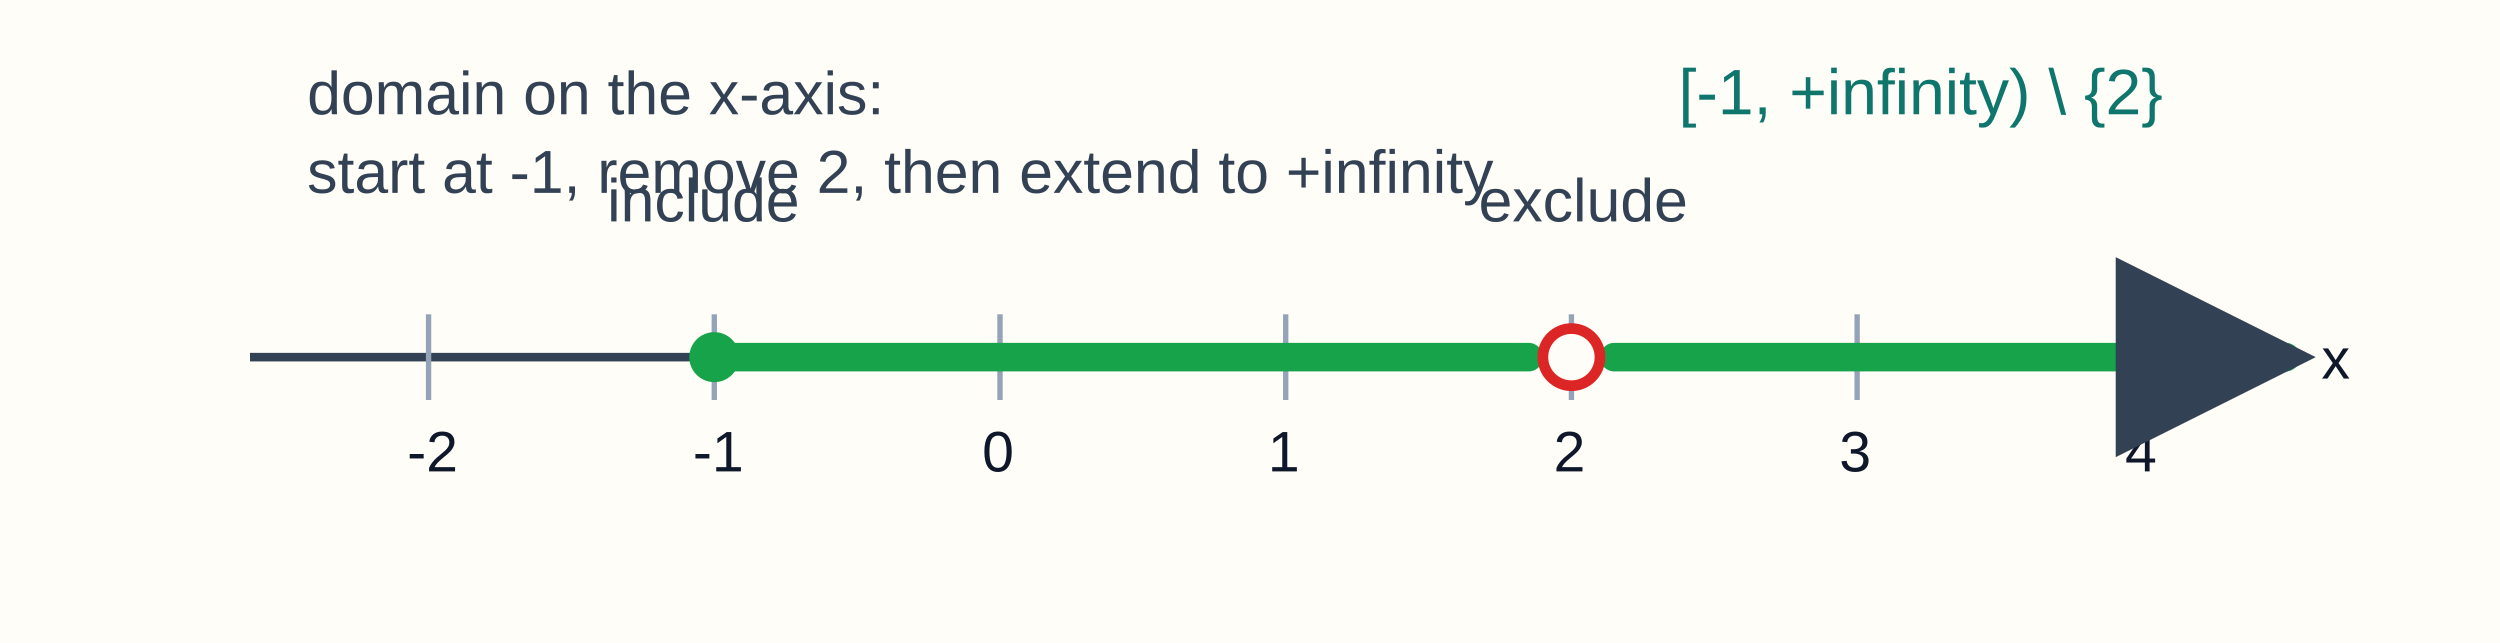
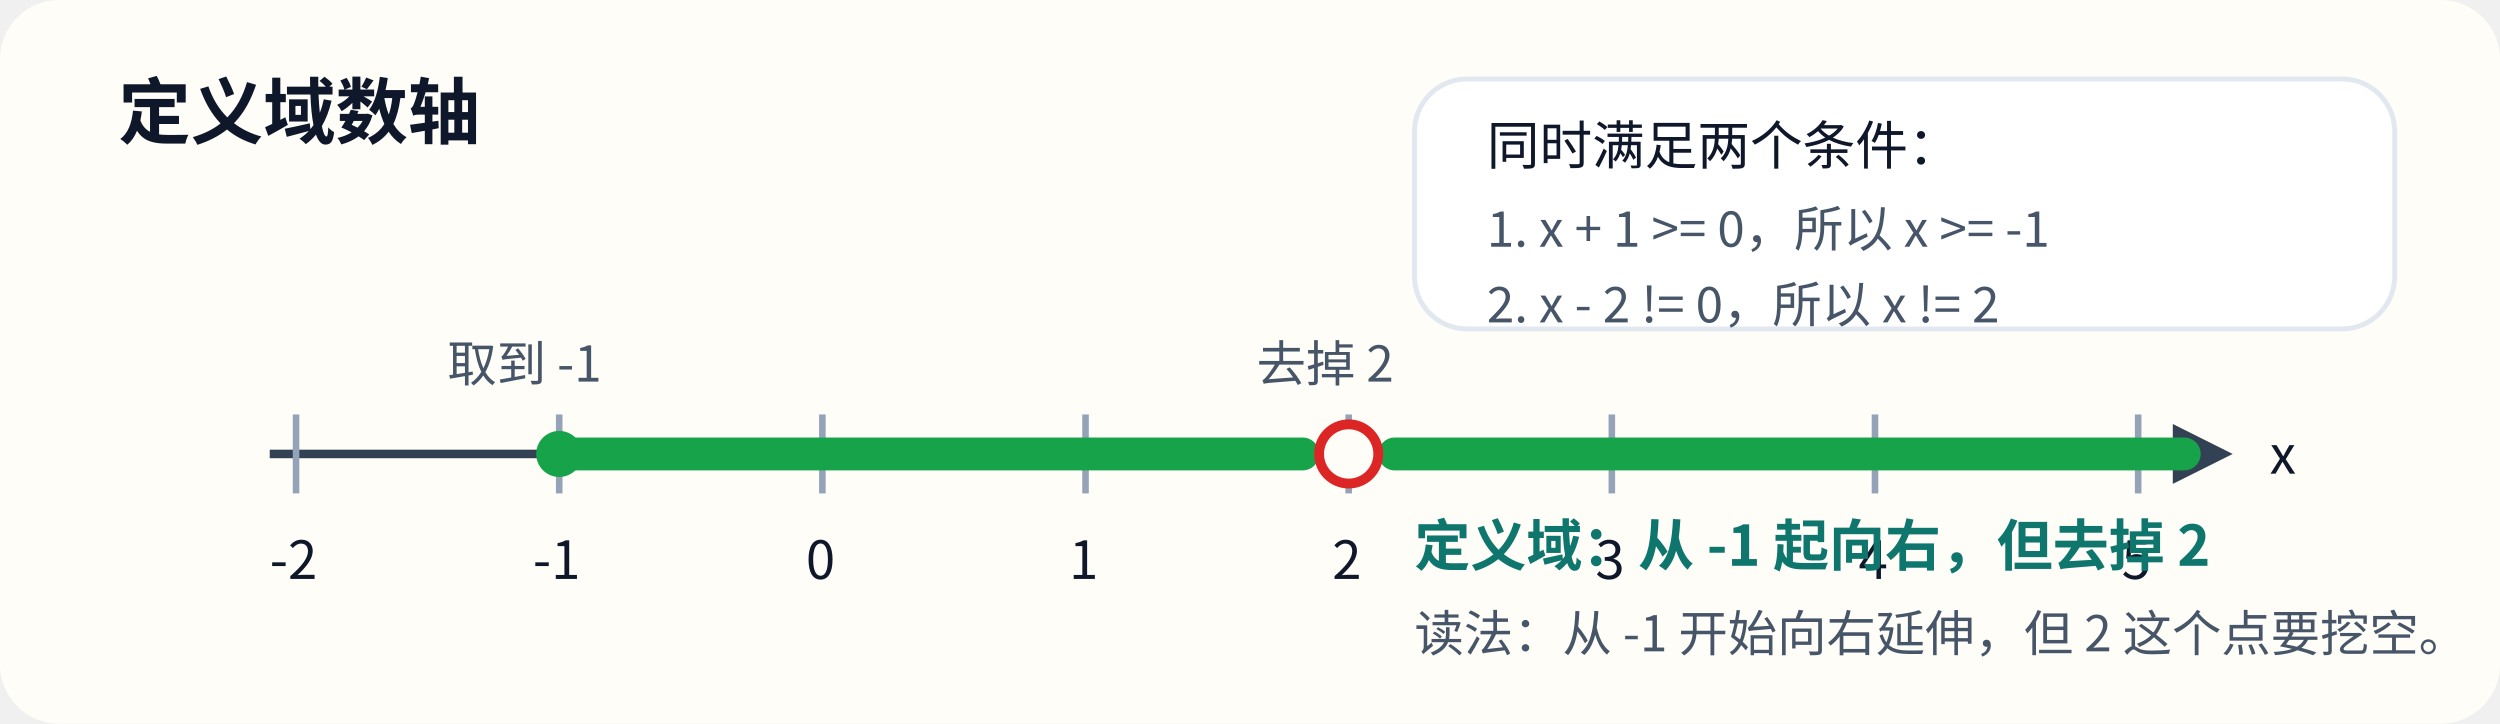
- <svg xmlns="http://www.w3.org/2000/svg" width="700" height="180" viewBox="0 0 700 180">
+ <svg xmlns="http://www.w3.org/2000/svg" width="760" height="220" viewBox="0 0 760 220">
  <defs>
-     <marker id="arrow" viewBox="0 0 10 10" refX="8.5" refY="5" markerWidth="7" markerHeight="7" orient="auto-start-reverse">
-       <path d="M 0 0 L 10 5 L 0 10 z" fill="#334155" />
+     <style>
+       .bg { fill: #fffdf7; }
+       .axis { stroke: #334155; stroke-width: 2.6; }
+       .tick { stroke: #94a3b8; stroke-width: 2; }
+       .ok { stroke: #16a34a; stroke-width: 10; stroke-linecap: round; }
+       .note { fill: #ffffff; stroke: #e2e8f0; stroke-width: 1.5; }
+       .title {
+         font-family: "PingFang SC", "Noto Sans CJK SC", "Microsoft YaHei", sans-serif;
+         font-size: 22px;
+         font-weight: 700;
+         fill: #0f172a;
+       }
+       .text {
+         font-family: "PingFang SC", "Noto Sans CJK SC", "Microsoft YaHei", sans-serif;
+         font-size: 16px;
+         fill: #0f172a;
+       }
+       .small {
+         font-family: "PingFang SC", "Noto Sans CJK SC", "Microsoft YaHei", sans-serif;
+         font-size: 15px;
+         fill: #475569;
+       }
+       .formula {
+         font-family: "PingFang SC", "Noto Sans CJK SC", "Microsoft YaHei", sans-serif;
+         font-size: 17px;
+         font-weight: 600;
+         fill: #0f766e;
+       }
+     </style>
+     <marker id="arrow" viewBox="0 0 10 10" refX="8.5" refY="5" markerWidth="7" markerHeight="7" orient="auto">
+       <path d="M0 0L10 5L0 10Z" fill="#334155" />
    </marker>
  </defs>
-   <rect width="700" height="180" fill="#fffdf7" />
-   <line x1="70" y1="100" x2="640" y2="100" stroke="#334155" stroke-width="2.4" marker-end="url(#arrow)" />
-   <g stroke="#94a3b8" stroke-width="1.5">
-     <line x1="120" y1="88" x2="120" y2="112" />
-     <line x1="200" y1="88" x2="200" y2="112" />
-     <line x1="280" y1="88" x2="280" y2="112" />
-     <line x1="360" y1="88" x2="360" y2="112" />
-     <line x1="440" y1="88" x2="440" y2="112" />
-     <line x1="520" y1="88" x2="520" y2="112" />
-     <line x1="600" y1="88" x2="600" y2="112" />
+   <rect class="bg" width="760" height="220" rx="18" />
+   <text class="title" x="36" y="42">定义域数轴</text>
+   <rect class="note" x="430" y="24" width="298" height="76" rx="16" />
+   <text class="text" x="452" y="50">同时满足两个条件：</text>
+   <text class="small" x="452" y="75">1. x + 1 &gt;= 0，所以 x &gt;= -1</text>
+   <text class="small" x="452" y="98">2. x - 2 != 0，所以 x != 2</text>
+   <line class="axis" x1="82" y1="138" x2="676" y2="138" marker-end="url(#arrow)" />
+   <g class="tick">
+     <line x1="90" y1="126" x2="90" y2="150" />
+     <line x1="170" y1="126" x2="170" y2="150" />
+     <line x1="250" y1="126" x2="250" y2="150" />
+     <line x1="330" y1="126" x2="330" y2="150" />
+     <line x1="410" y1="126" x2="410" y2="150" />
+     <line x1="490" y1="126" x2="490" y2="150" />
+     <line x1="570" y1="126" x2="570" y2="150" />
+     <line x1="650" y1="126" x2="650" y2="150" />
  </g>
-   <g font-family="Arial, sans-serif" font-size="16" fill="#0f172a">
-     <text x="114" y="132">-2</text>
-     <text x="194" y="132">-1</text>
-     <text x="275" y="132">0</text>
-     <text x="355" y="132">1</text>
-     <text x="435" y="132">2</text>
-     <text x="515" y="132">3</text>
-     <text x="595" y="132">4</text>
-     <text x="650" y="106">x</text>
+   <g class="text">
+     <text x="82" y="176">-2</text>
+     <text x="162" y="176">-1</text>
+     <text x="245" y="176">0</text>
+     <text x="325" y="176">1</text>
+     <text x="405" y="176">2</text>
+     <text x="485" y="176">3</text>
+     <text x="565" y="176">4</text>
+     <text x="645" y="176">5</text>
+     <text x="690" y="144">x</text>
  </g>
-   <line x1="200" y1="100" x2="428" y2="100" stroke="#16a34a" stroke-width="8" stroke-linecap="round" />
-   <line x1="452" y1="100" x2="640" y2="100" stroke="#16a34a" stroke-width="8" stroke-linecap="round" marker-end="url(#arrow)" />
-   <circle cx="200" cy="100" r="7" fill="#16a34a" />
-   <circle cx="440" cy="100" r="8" fill="#fffdf7" stroke="#dc2626" stroke-width="3" />
-   <g font-family="Arial, sans-serif" font-size="17" fill="#334155">
-     <text x="170" y="62">include</text>
-     <text x="414" y="62">exclude</text>
-     <text x="86" y="32">domain on the x-axis:</text>
-     <text x="86" y="54">start at -1, remove 2, then extend to +infinity</text>
-   </g>
-   <text x="470" y="32" font-family="Arial, sans-serif" font-size="18" fill="#0f766e">[-1, +infinity) \ {2}</text>
+   <line class="ok" x1="170" y1="138" x2="396" y2="138" />
+   <line class="ok" x1="424" y1="138" x2="664" y2="138" />
+   <circle cx="170" cy="138" r="7" fill="#16a34a" />
+   <circle cx="410" cy="138" r="9" fill="#fffdf7" stroke="#dc2626" stroke-width="3" />
+   <text class="small" x="136" y="116" fill="#15803d">取到 -1</text>
+   <text class="small" x="382" y="116" fill="#dc2626">去掉 2</text>
+   <text class="formula" x="430" y="172">定义域：从 -1 起向右，但去掉 2</text>
+   <text class="small" x="430" y="198">读法：从 -1 开始向右延伸，但 2 这个点要挖空。</text>
</svg>
